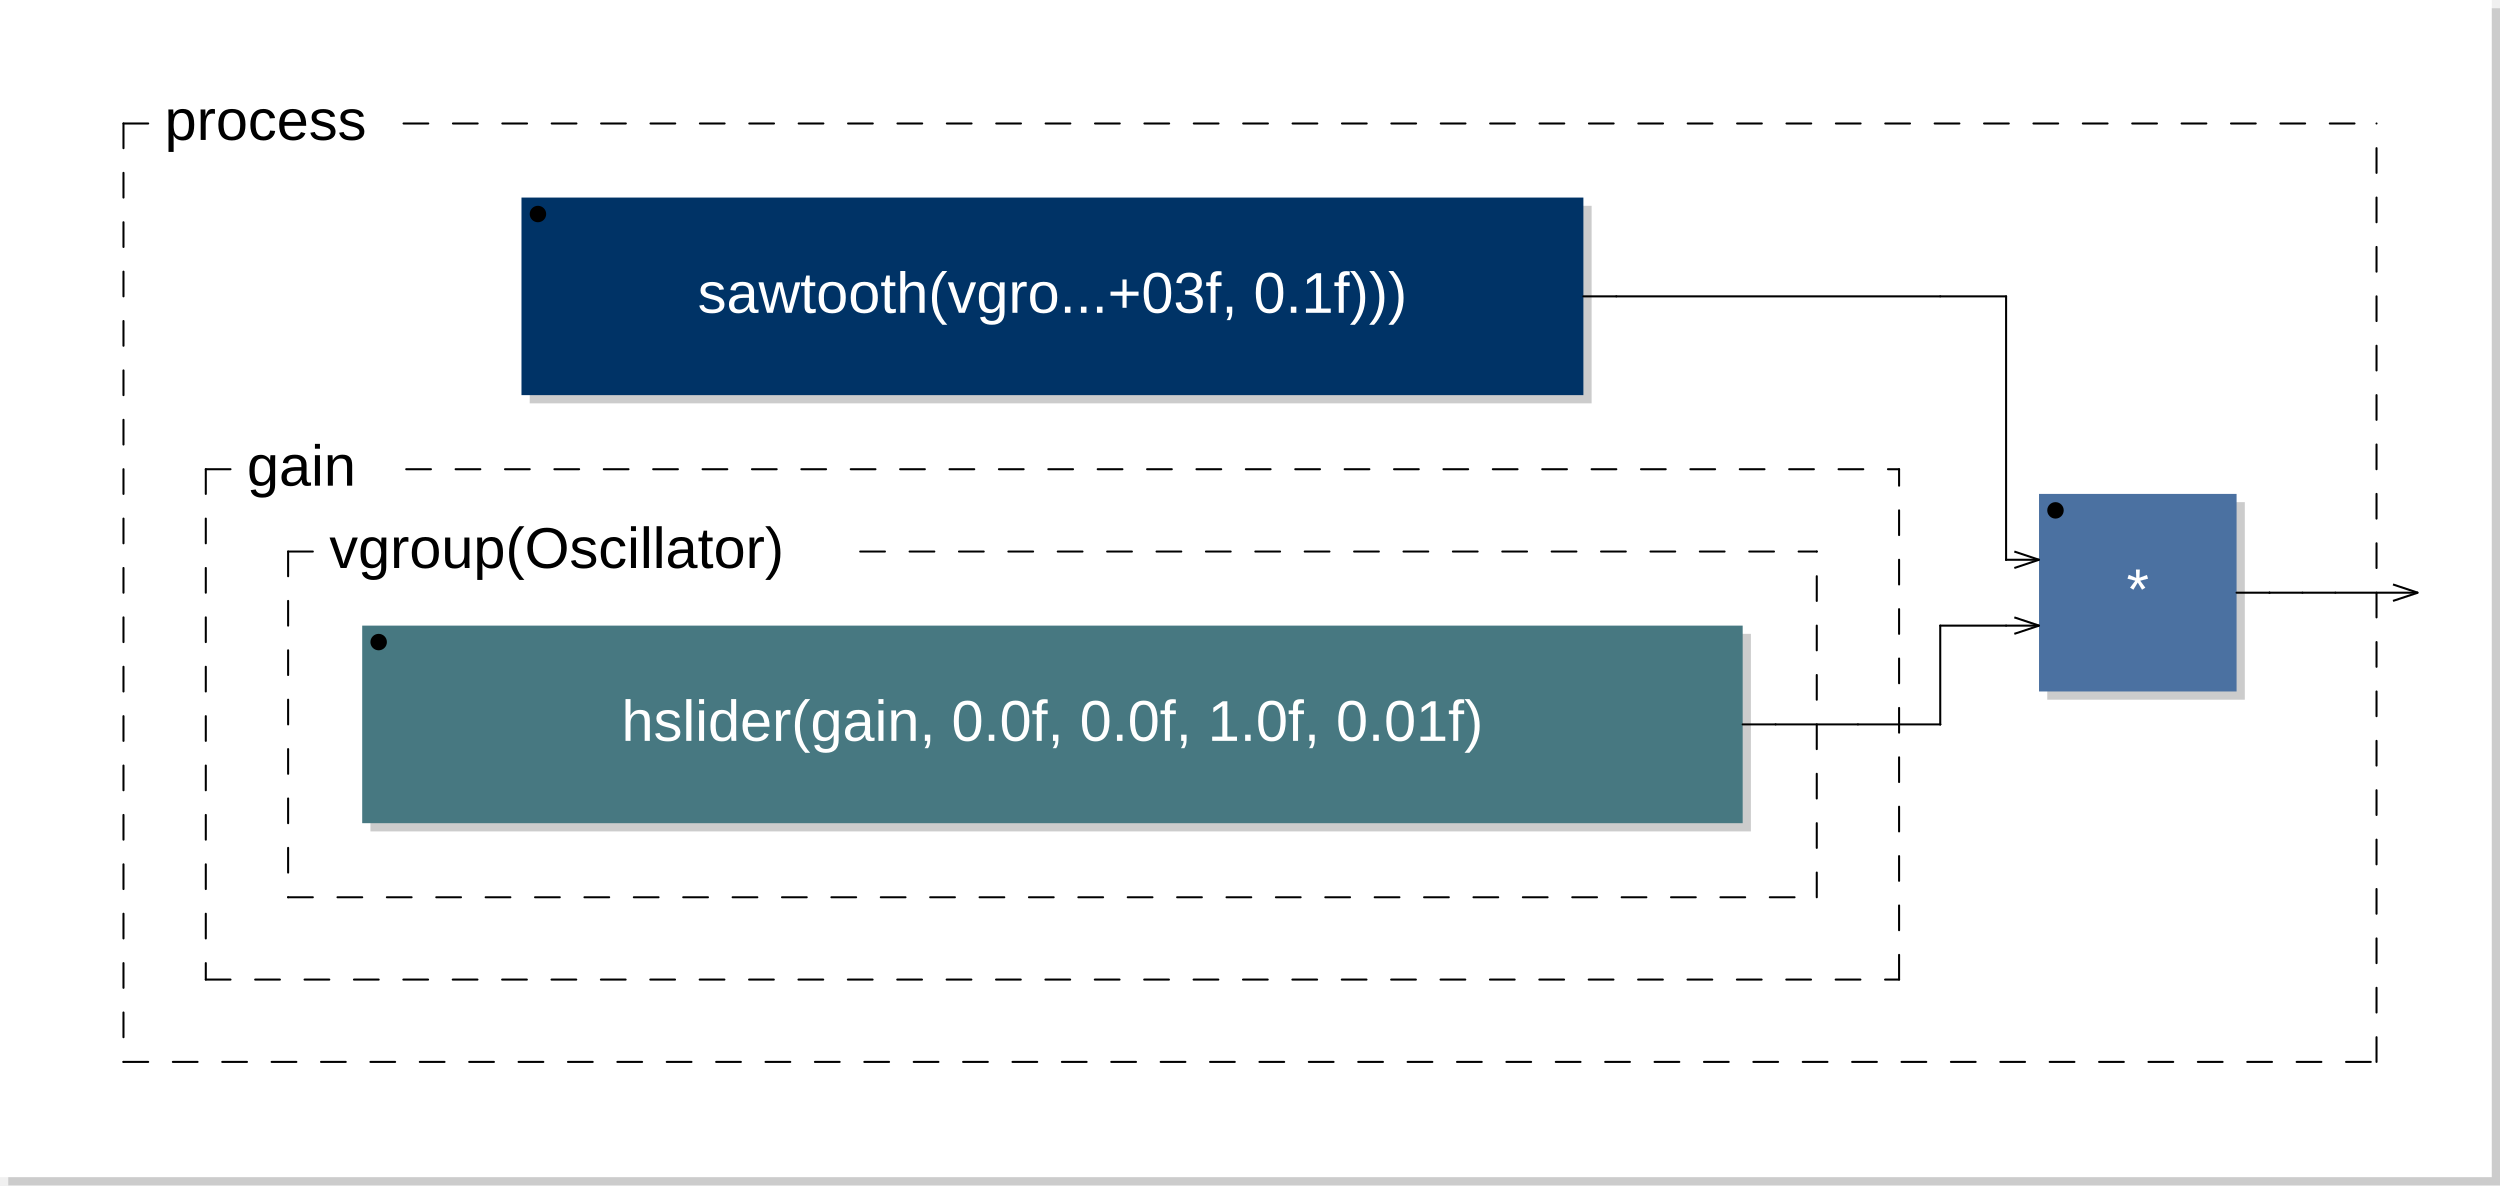
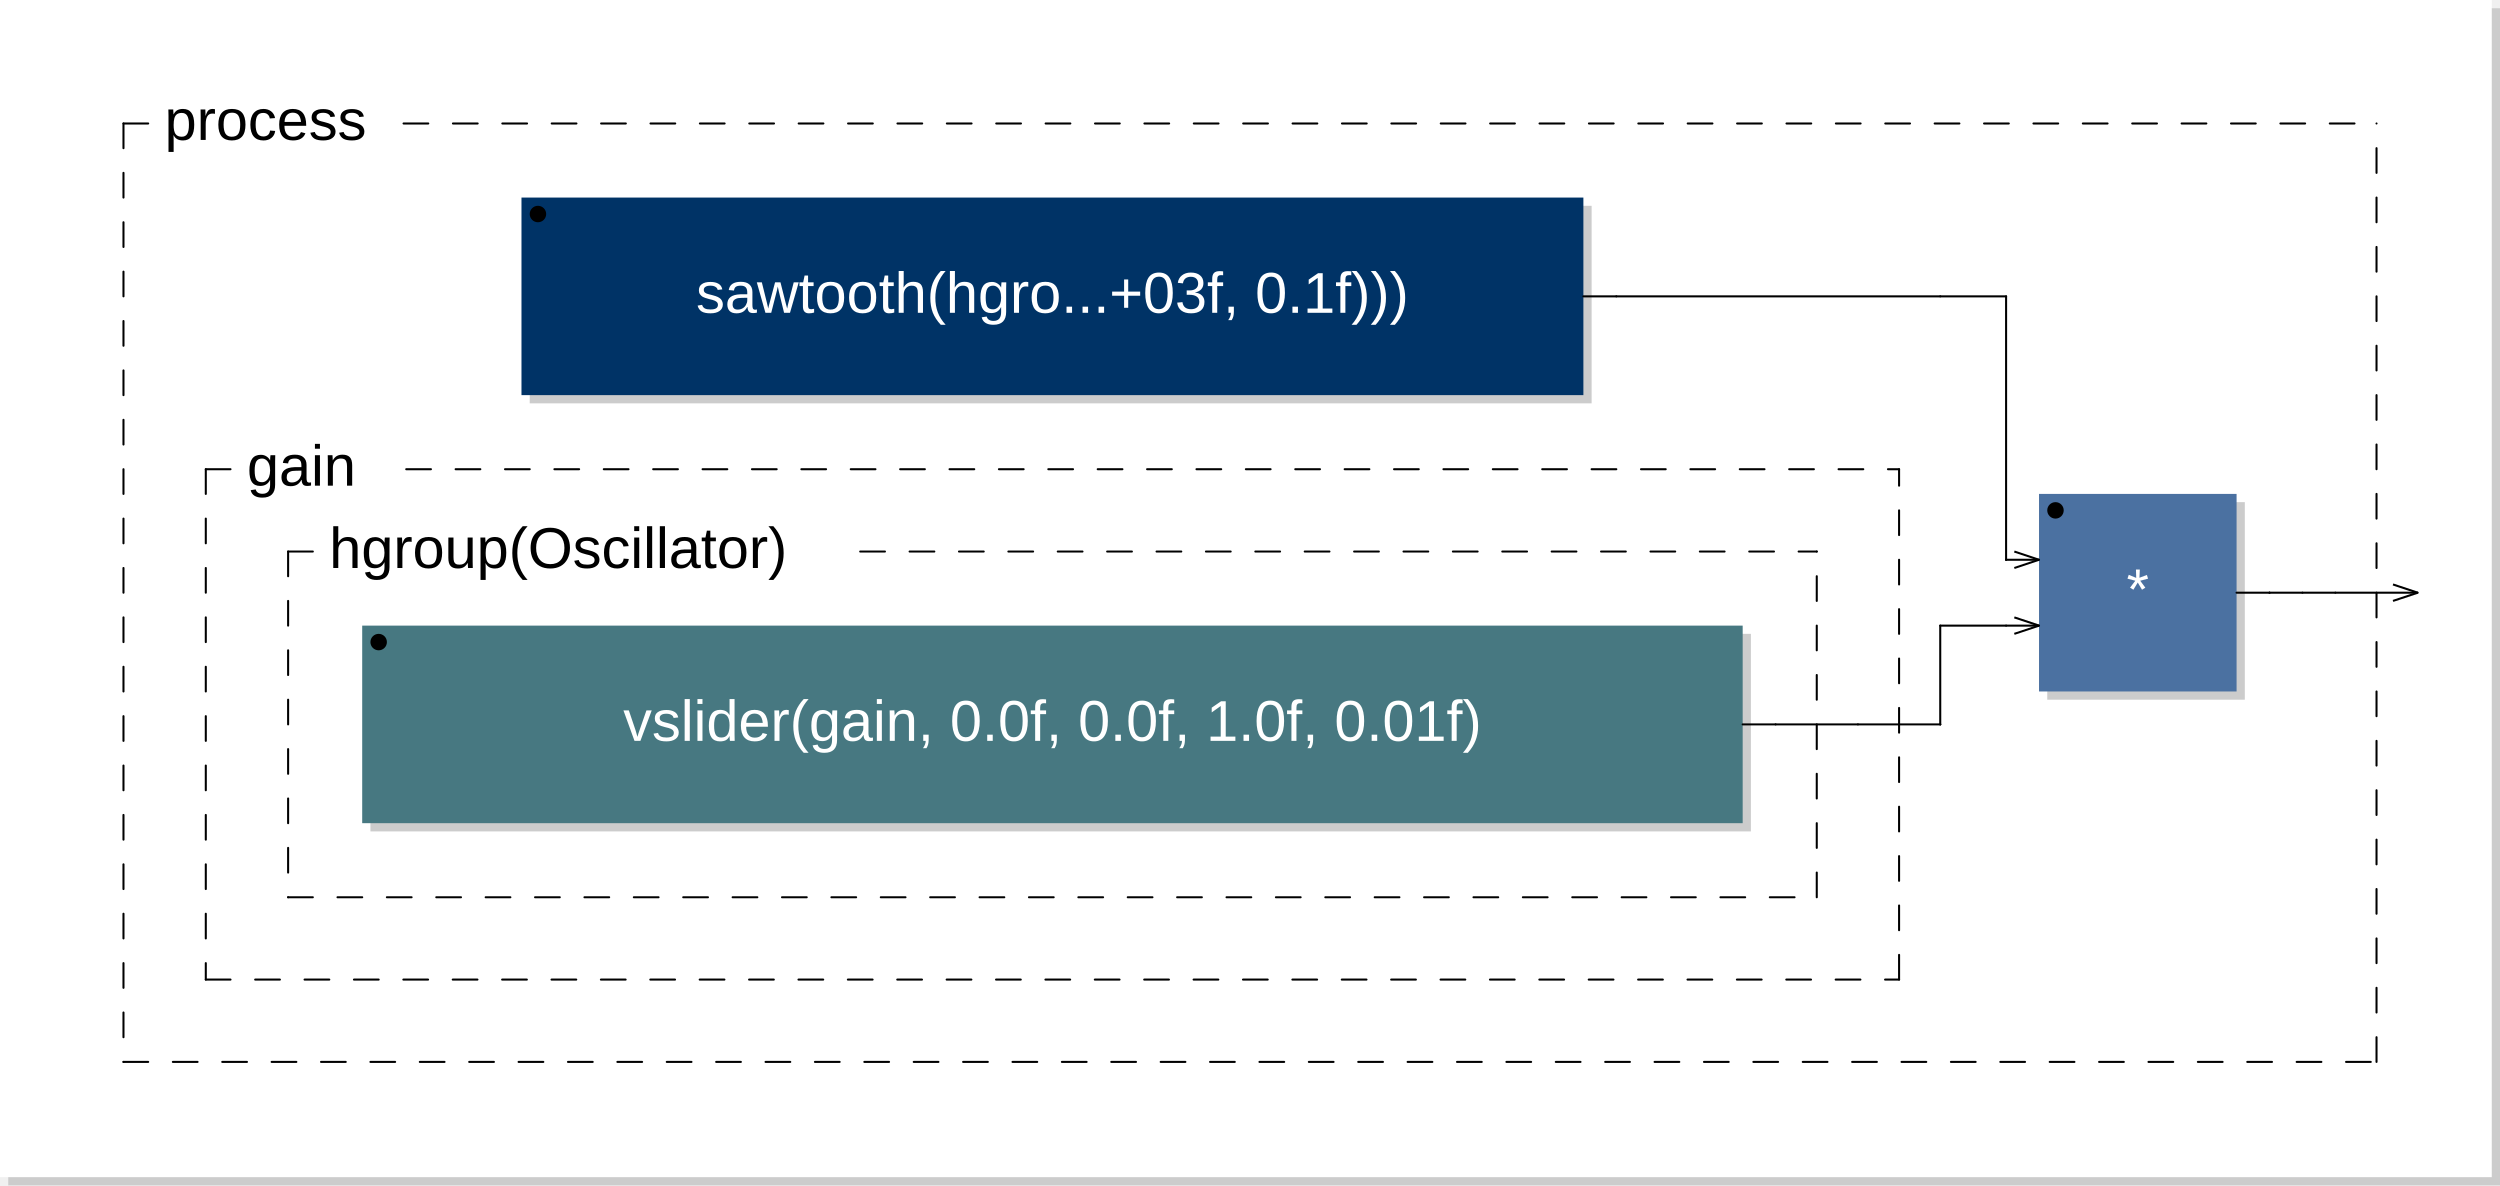
<svg xmlns="http://www.w3.org/2000/svg" xmlns:xlink="http://www.w3.org/1999/xlink" viewBox="0 0 303.7 144" width="151.85mm" height="72mm" version="1.1">
  <rect x="1" y="1" width="302.7" height="143" rx="0" ry="0" style="stroke:none;fill:#cccccc;" />
  <rect x="0" y="0" width="302.7" height="143" rx="0" ry="0" style="stroke:none;fill:#ffffff;" />
  <text x="10" y="7" font-family="Arial" font-size="7" />
-   <a xlink:href="sawtooth-0x13b73d3e0.svg">
+   <a xlink:href="sawtooth-0x15682e940.svg">
    <rect x="64.35" y="25" width="129" height="24" rx="0" ry="0" style="stroke:none;fill:#cccccc;" />
    <rect x="63.35" y="24" width="129" height="24" rx="0" ry="0" style="stroke:none;fill:#003366;" />
  </a>
-   <a xlink:href="sawtooth-0x13b73d3e0.svg">
-     <text x="127.85" y="38" font-family="Arial" font-size="7" text-anchor="middle" fill="#FFFFFF">sawtooth(vgro...+03f, 0.1f)))</text>
+   <a xlink:href="sawtooth-0x15682e940.svg">
+     <text x="127.85" y="38" font-family="Arial" font-size="7" text-anchor="middle" fill="#FFFFFF">sawtooth(hgro...+03f, 0.1f)))</text>
  </a>
  <circle cx="65.35" cy="26" r="1" />
  <rect x="45" y="77" width="167.7" height="24" rx="0" ry="0" style="stroke:none;fill:#cccccc;" />
  <rect x="44" y="76" width="167.7" height="24" rx="0" ry="0" style="stroke:none;fill:#477881;" />
-   <text x="127.85" y="90" font-family="Arial" font-size="7" text-anchor="middle" fill="#FFFFFF">hslider(gain, 0.0f, 0.0f, 1.0f, 0.01f)</text>
+   <text x="127.85" y="90" font-family="Arial" font-size="7" text-anchor="middle" fill="#FFFFFF">vslider(gain, 0.0f, 0.0f, 1.0f, 0.01f)</text>
  <circle cx="46" cy="78" r="1" />
  <line x1="35" y1="67" x2="35" y2="109" style="stroke: black; stroke-linecap:round; stroke-width:0.25; stroke-dasharray:3,3;" />
  <line x1="35" y1="109" x2="220.7" y2="109" style="stroke: black; stroke-linecap:round; stroke-width:0.25; stroke-dasharray:3,3;" />
  <line x1="220.7" y1="109" x2="220.7" y2="67" style="stroke: black; stroke-linecap:round; stroke-width:0.25; stroke-dasharray:3,3;" />
  <line x1="35" y1="67" x2="40" y2="67" style="stroke: black; stroke-linecap:round; stroke-width:0.25; stroke-dasharray:3,3;" />
  <line x1="104.5" y1="67" x2="220.7" y2="67" style="stroke: black; stroke-linecap:round; stroke-width:0.25; stroke-dasharray:3,3;" />
-   <text x="40" y="69" font-family="Arial" font-size="7">vgroup(Oscillator)</text>
+   <text x="40" y="69" font-family="Arial" font-size="7">hgroup(Oscillator)</text>
  <line x1="25" y1="57" x2="25" y2="119" style="stroke: black; stroke-linecap:round; stroke-width:0.25; stroke-dasharray:3,3;" />
  <line x1="25" y1="119" x2="230.7" y2="119" style="stroke: black; stroke-linecap:round; stroke-width:0.25; stroke-dasharray:3,3;" />
  <line x1="230.7" y1="119" x2="230.7" y2="57" style="stroke: black; stroke-linecap:round; stroke-width:0.25; stroke-dasharray:3,3;" />
  <line x1="25" y1="57" x2="30" y2="57" style="stroke: black; stroke-linecap:round; stroke-width:0.25; stroke-dasharray:3,3;" />
  <line x1="49.35" y1="57" x2="230.7" y2="57" style="stroke: black; stroke-linecap:round; stroke-width:0.25; stroke-dasharray:3,3;" />
  <text x="30" y="59" font-family="Arial" font-size="7">gain</text>
  <rect x="248.7" y="61" width="24" height="24" rx="0" ry="0" style="stroke:none;fill:#cccccc;" />
  <rect x="247.7" y="60" width="24" height="24" rx="0" ry="0" style="stroke:none;fill:#4B71A1;" />
  <text x="259.7" y="74" font-family="Arial" font-size="7" text-anchor="middle" fill="#FFFFFF">*</text>
  <circle cx="249.7" cy="62" r="1" />
  <line x1="244.7" y1="67" x2="247.7" y2="68" transform="rotate(0,247.7,68)" style="stroke: black; stroke-width:0.25;" />
  <line x1="244.7" y1="69" x2="247.7" y2="68" transform="rotate(0,247.7,68)" style="stroke: black; stroke-width:0.25;" />
  <line x1="244.7" y1="75" x2="247.7" y2="76" transform="rotate(0,247.7,76)" style="stroke: black; stroke-width:0.25;" />
  <line x1="244.7" y1="77" x2="247.7" y2="76" transform="rotate(0,247.7,76)" style="stroke: black; stroke-width:0.25;" />
  <line x1="15" y1="15" x2="15" y2="129" style="stroke: black; stroke-linecap:round; stroke-width:0.25; stroke-dasharray:3,3;" />
  <line x1="15" y1="129" x2="288.7" y2="129" style="stroke: black; stroke-linecap:round; stroke-width:0.25; stroke-dasharray:3,3;" />
  <line x1="288.7" y1="129" x2="288.7" y2="15" style="stroke: black; stroke-linecap:round; stroke-width:0.25; stroke-dasharray:3,3;" />
  <line x1="15" y1="15" x2="20" y2="15" style="stroke: black; stroke-linecap:round; stroke-width:0.25; stroke-dasharray:3,3;" />
  <line x1="49.025" y1="15" x2="288.7" y2="15" style="stroke: black; stroke-linecap:round; stroke-width:0.25; stroke-dasharray:3,3;" />
  <text x="20" y="17" font-family="Arial" font-size="7">process</text>
  <line x1="290.7" y1="71" x2="293.7" y2="72" transform="rotate(0,293.7,72)" style="stroke: black; stroke-width:0.25;" />
  <line x1="290.7" y1="73" x2="293.7" y2="72" transform="rotate(0,293.7,72)" style="stroke: black; stroke-width:0.25;" />
  <line x1="192.35" y1="36" x2="196.35" y2="36" style="stroke:black; stroke-linecap:round; stroke-width:0.25;" />
  <line x1="196.35" y1="36" x2="235.7" y2="36" style="stroke:black; stroke-linecap:round; stroke-width:0.25;" />
  <line x1="211.7" y1="88" x2="215.7" y2="88" style="stroke:black; stroke-linecap:round; stroke-width:0.25;" />
  <line x1="215.7" y1="88" x2="225.7" y2="88" style="stroke:black; stroke-linecap:round; stroke-width:0.25;" />
  <line x1="225.7" y1="88" x2="235.7" y2="88" style="stroke:black; stroke-linecap:round; stroke-width:0.25;" />
  <line x1="235.7" y1="36" x2="243.7" y2="36" style="stroke:black; stroke-linecap:round; stroke-width:0.25;" />
  <line x1="235.7" y1="76" x2="243.7" y2="76" style="stroke:black; stroke-linecap:round; stroke-width:0.25;" />
  <line x1="235.7" y1="88" x2="235.7" y2="76" style="stroke:black; stroke-linecap:round; stroke-width:0.25;" />
  <line x1="235.7" y1="88" x2="235.7" y2="88" style="stroke:black; stroke-linecap:round; stroke-width:0.25;" />
  <line x1="243.7" y1="36" x2="243.7" y2="68" style="stroke:black; stroke-linecap:round; stroke-width:0.25;" />
  <line x1="243.7" y1="68" x2="243.7" y2="68" style="stroke:black; stroke-linecap:round; stroke-width:0.25;" />
  <line x1="243.7" y1="68" x2="247.7" y2="68" style="stroke:black; stroke-linecap:round; stroke-width:0.25;" />
  <line x1="243.7" y1="76" x2="247.7" y2="76" style="stroke:black; stroke-linecap:round; stroke-width:0.25;" />
  <line x1="271.7" y1="72" x2="275.7" y2="72" style="stroke:black; stroke-linecap:round; stroke-width:0.25;" />
  <line x1="275.7" y1="72" x2="275.7" y2="72" style="stroke:black; stroke-linecap:round; stroke-width:0.25;" />
  <line x1="275.7" y1="72" x2="279.7" y2="72" style="stroke:black; stroke-linecap:round; stroke-width:0.25;" />
  <line x1="279.7" y1="72" x2="283.7" y2="72" style="stroke:black; stroke-linecap:round; stroke-width:0.25;" />
  <line x1="283.7" y1="72" x2="293.7" y2="72" style="stroke:black; stroke-linecap:round; stroke-width:0.25;" />
</svg>
